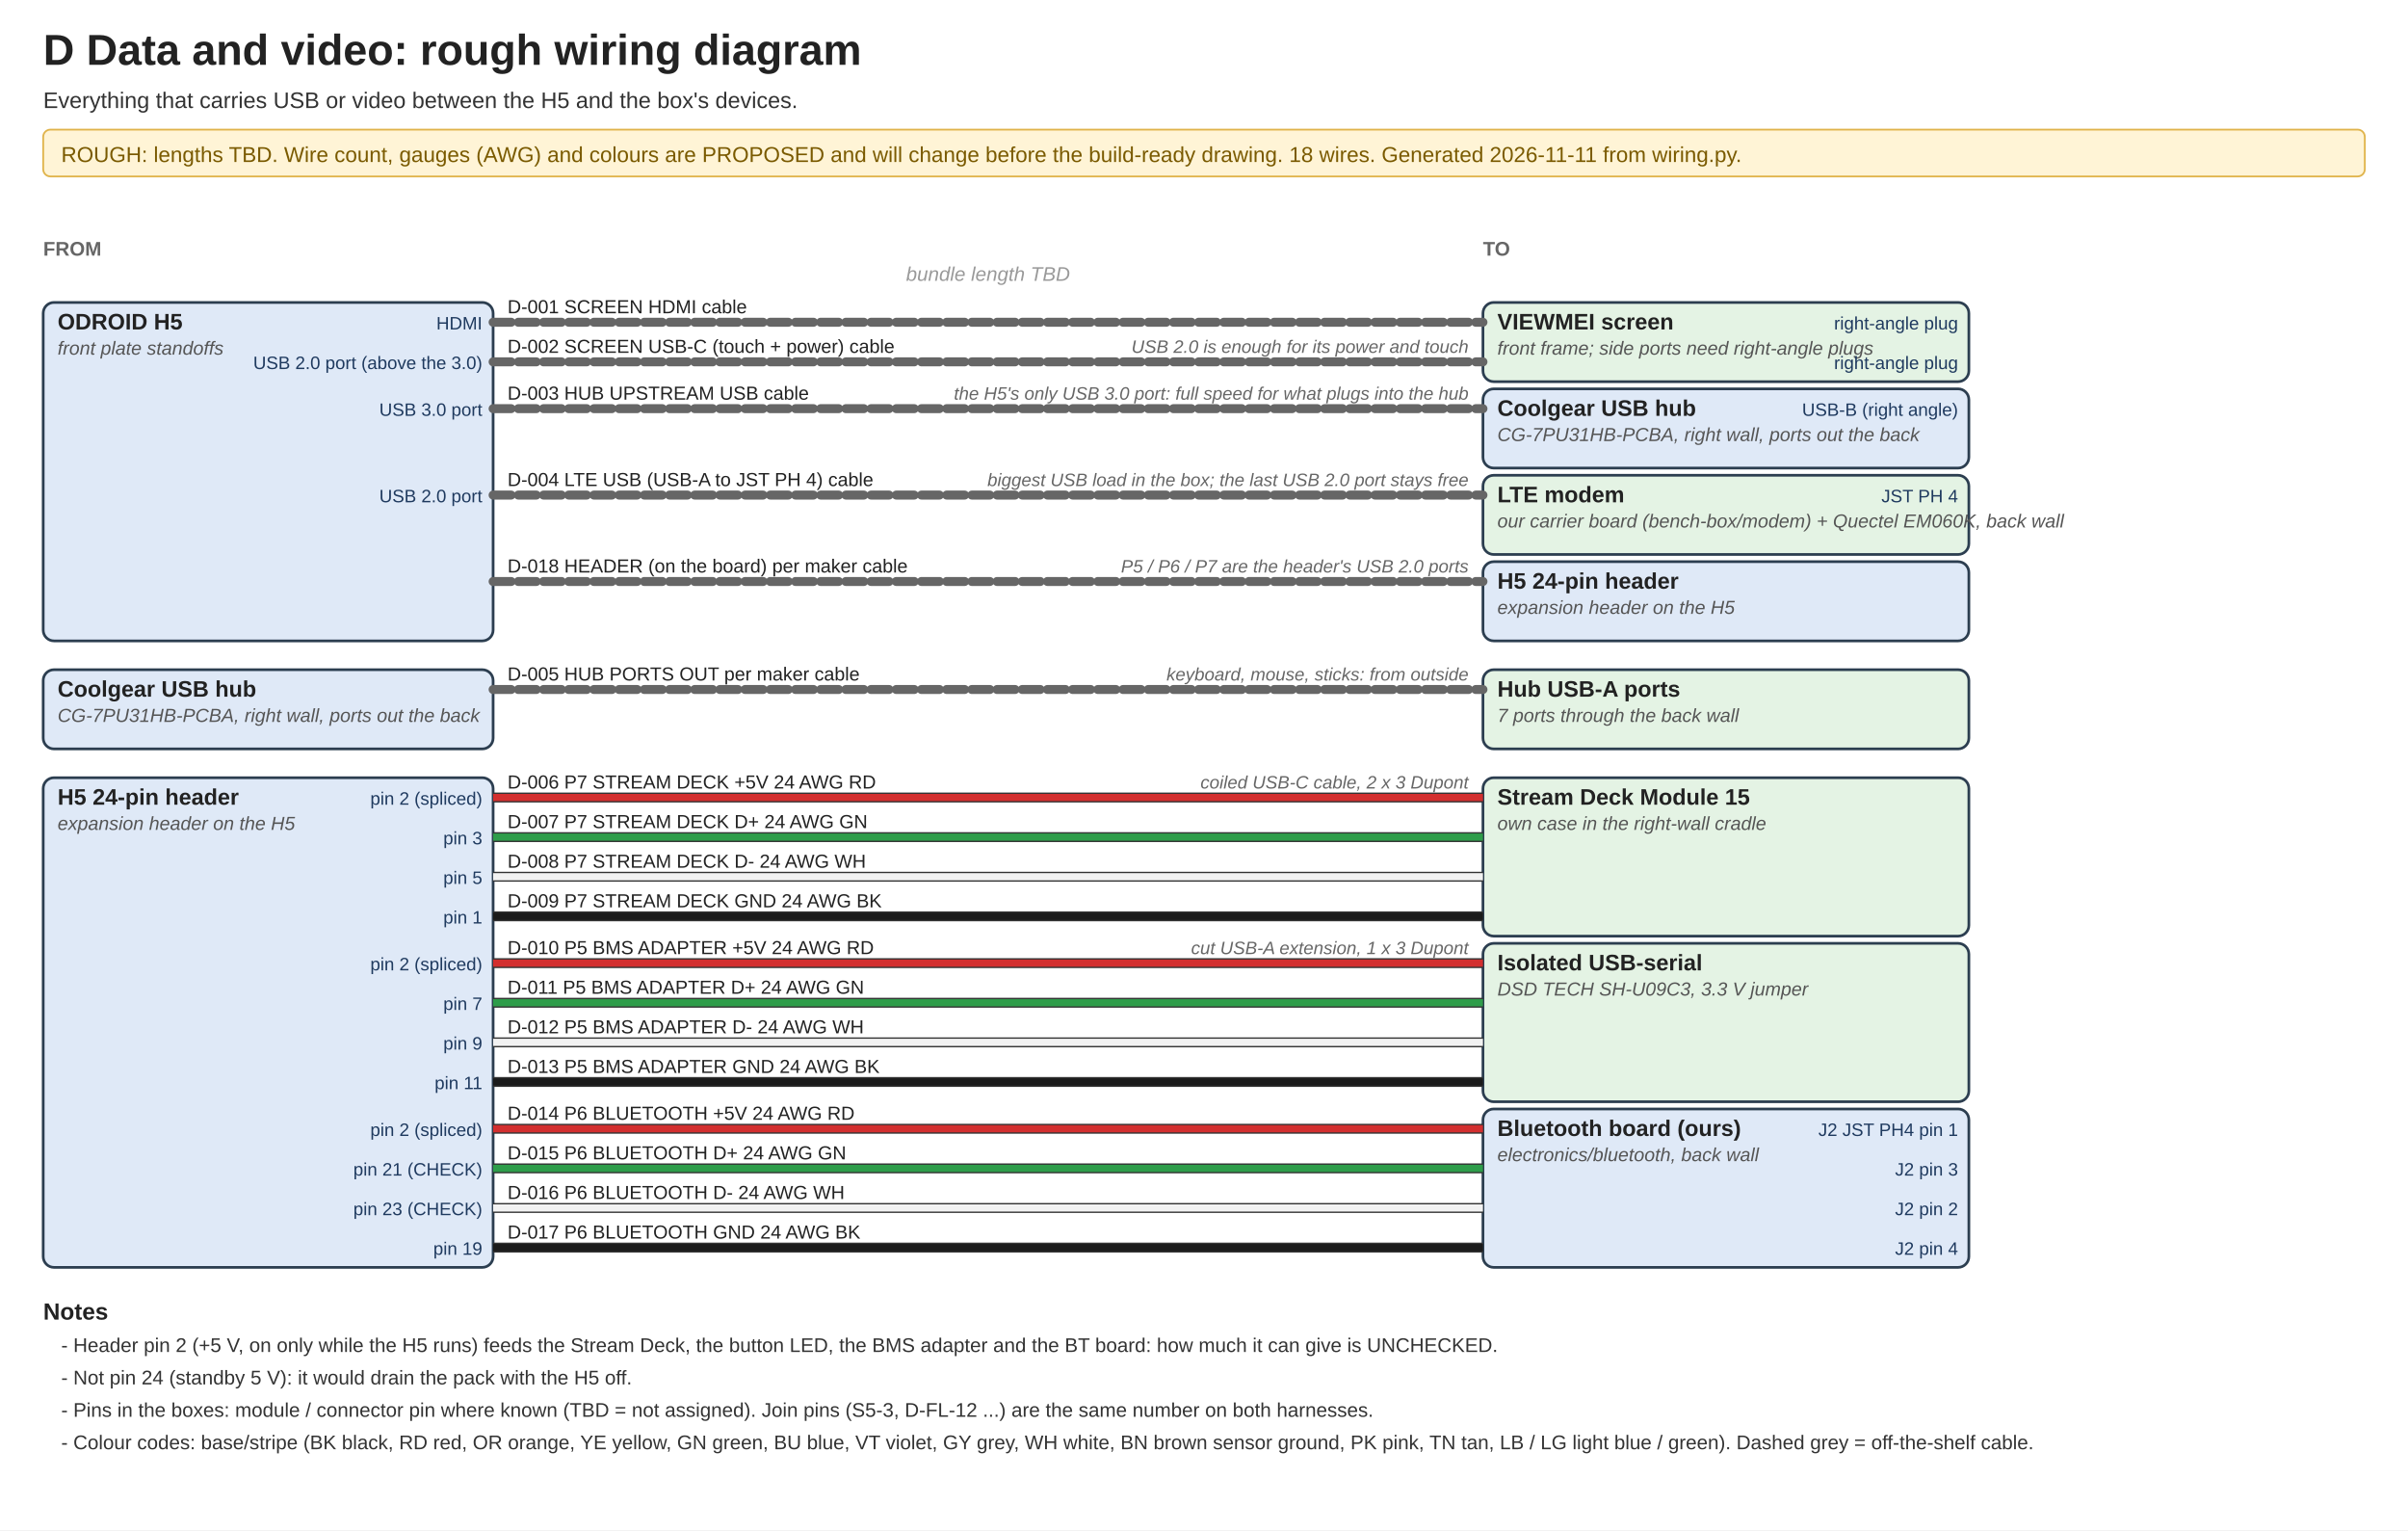
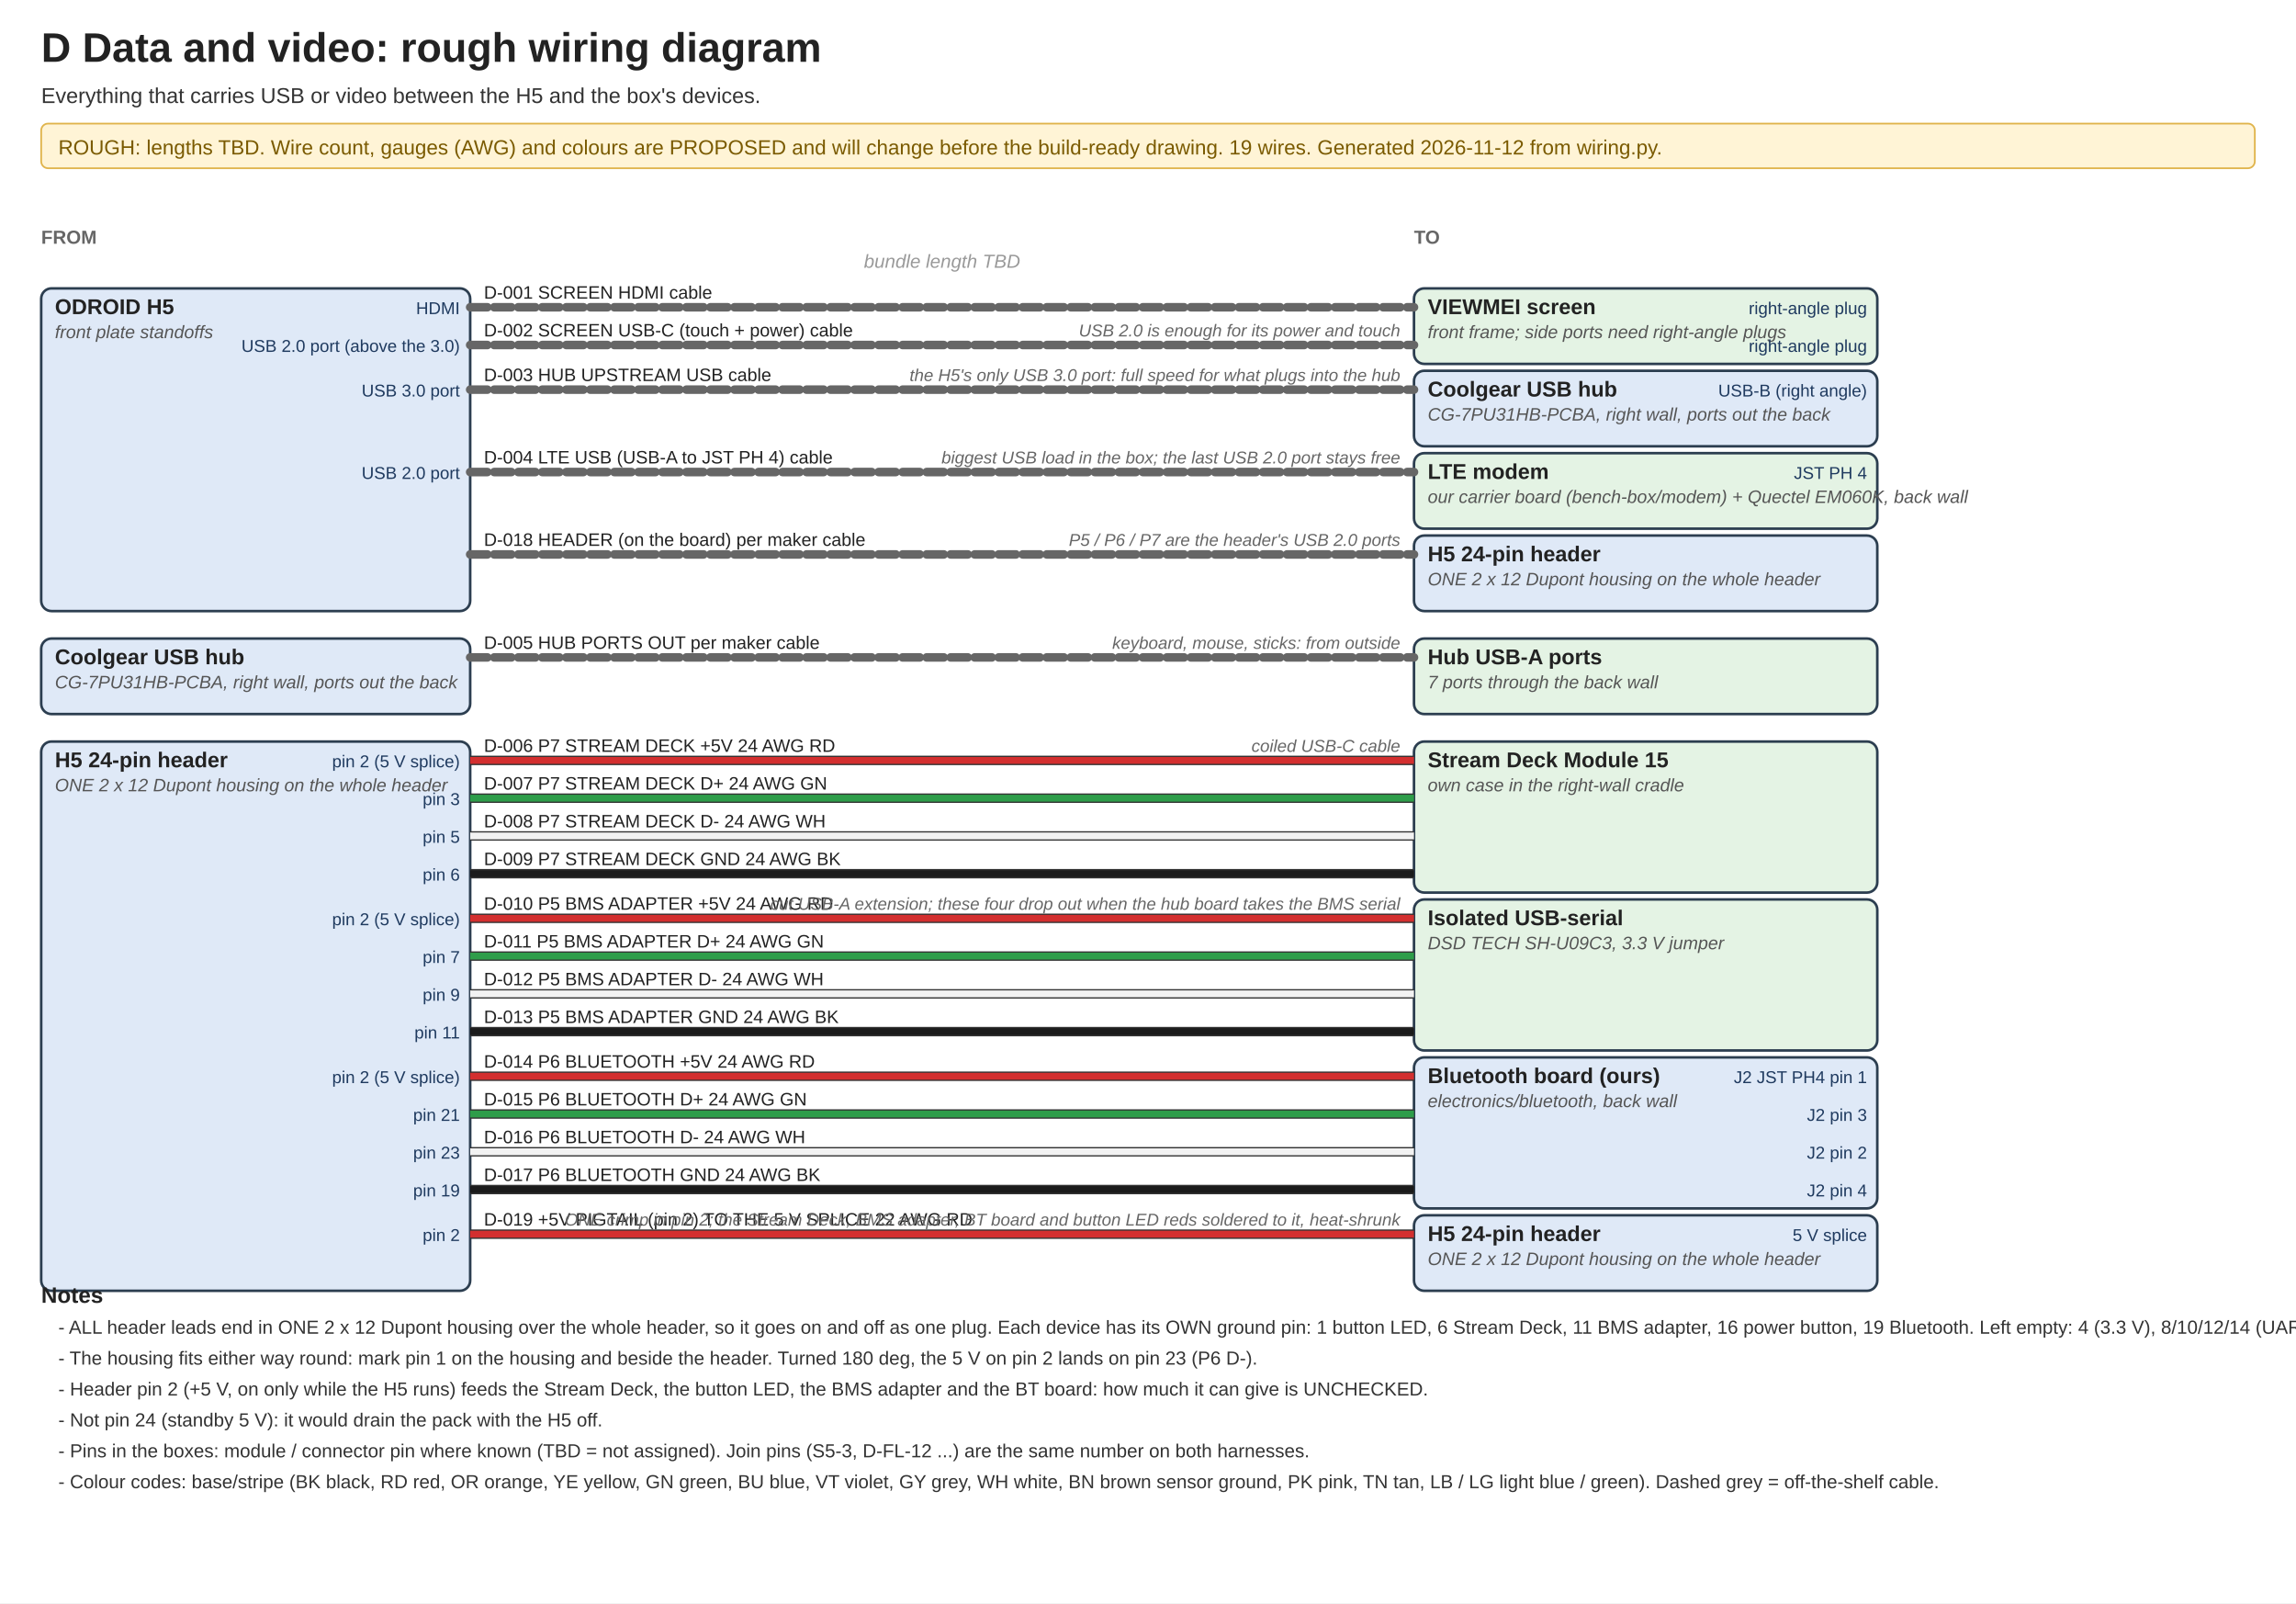
- <svg xmlns="http://www.w3.org/2000/svg" viewBox="0 0 1338 850" width="1338" height="850" font-family="Segoe UI, Arial, sans-serif">
-   <rect width="1338" height="850" fill="#ffffff" />
+ <svg xmlns="http://www.w3.org/2000/svg" viewBox="0 0 1338 934" width="1338" height="934" font-family="Segoe UI, Arial, sans-serif">
+   <rect width="1338" height="934" fill="#ffffff" />
  <text x="24.0" y="36.0" font-size="24" text-anchor="start" font-weight="bold" fill="#222">D  Data and video: rough wiring diagram</text>
  <text x="24.0" y="60.0" font-size="12.5" text-anchor="start" font-weight="normal" fill="#333">Everything that carries USB or video between the H5 and the box's devices.</text>
  <rect x="24" y="72" width="1290" height="26" rx="4" fill="#fff4d6" stroke="#e0b44c" />
-   <text x="34.0" y="90.0" font-size="12" text-anchor="start" font-weight="normal" fill="#7a5a00">ROUGH: lengths TBD. Wire count, gauges (AWG) and colours are PROPOSED and will change before the build-ready drawing. 18 wires. Generated 2026-11-11 from wiring.py.</text>
+   <text x="34.0" y="90.0" font-size="12" text-anchor="start" font-weight="normal" fill="#7a5a00">ROUGH: lengths TBD. Wire count, gauges (AWG) and colours are PROPOSED and will change before the build-ready drawing. 19 wires. Generated 2026-11-12 from wiring.py.</text>
  <text x="24.0" y="142.0" font-size="11" text-anchor="start" font-weight="bold" fill="#666">FROM</text>
  <text x="824.0" y="142.0" font-size="11" text-anchor="start" font-weight="bold" fill="#666">TO</text>
  <text x="549.0" y="156.0" font-size="11" text-anchor="middle" font-weight="normal" fill="#999" font-style="italic">bundle length TBD</text>
  <rect x="24" y="168" width="250" height="188" rx="6" fill="#dfe9f7" stroke="#2c3e50" stroke-width="1.5" />
  <text x="32.0" y="183.0" font-size="12.5" text-anchor="start" font-weight="bold" fill="#222">ODROID H5</text>
  <text x="32.0" y="197.0" font-size="10.5" text-anchor="start" font-weight="normal" fill="#555" font-style="italic">front plate standoffs</text>
  <rect x="24" y="372" width="250" height="44" rx="6" fill="#dfe9f7" stroke="#2c3e50" stroke-width="1.5" />
  <text x="32.0" y="387.0" font-size="12.5" text-anchor="start" font-weight="bold" fill="#222">Coolgear USB hub</text>
  <text x="32.0" y="401.0" font-size="10.5" text-anchor="start" font-weight="normal" fill="#555" font-style="italic">CG-7PU31HB-PCBA, right wall, ports out the back</text>
-   <rect x="24" y="432" width="250" height="272" rx="6" fill="#dfe9f7" stroke="#2c3e50" stroke-width="1.5" />
+   <rect x="24" y="432" width="250" height="320" rx="6" fill="#dfe9f7" stroke="#2c3e50" stroke-width="1.5" />
  <text x="32.0" y="447.0" font-size="12.5" text-anchor="start" font-weight="bold" fill="#222">H5 24-pin header</text>
-   <text x="32.0" y="461.0" font-size="10.5" text-anchor="start" font-weight="normal" fill="#555" font-style="italic">expansion header on the H5</text>
+   <text x="32.0" y="461.0" font-size="10.5" text-anchor="start" font-weight="normal" fill="#555" font-style="italic">ONE 2 x 12 Dupont housing on the whole header</text>
  <rect x="824" y="168" width="270" height="44" rx="6" fill="#e4f3e4" stroke="#2c3e50" stroke-width="1.5" />
  <text x="832.0" y="183.0" font-size="12.5" text-anchor="start" font-weight="bold" fill="#222">VIEWMEI screen</text>
  <text x="832.0" y="197.0" font-size="10.5" text-anchor="start" font-weight="normal" fill="#555" font-style="italic">front frame; side ports need right-angle plugs</text>
  <rect x="824" y="216" width="270" height="44" rx="6" fill="#dfe9f7" stroke="#2c3e50" stroke-width="1.5" />
  <text x="832.0" y="231.0" font-size="12.5" text-anchor="start" font-weight="bold" fill="#222">Coolgear USB hub</text>
  <text x="832.0" y="245.0" font-size="10.5" text-anchor="start" font-weight="normal" fill="#555" font-style="italic">CG-7PU31HB-PCBA, right wall, ports out the back</text>
  <rect x="824" y="264" width="270" height="44" rx="6" fill="#e4f3e4" stroke="#2c3e50" stroke-width="1.5" />
  <text x="832.0" y="279.0" font-size="12.5" text-anchor="start" font-weight="bold" fill="#222">LTE modem</text>
  <text x="832.0" y="293.0" font-size="10.5" text-anchor="start" font-weight="normal" fill="#555" font-style="italic">our carrier board (bench-box/modem) + Quectel EM060K, back wall</text>
  <rect x="824" y="312" width="270" height="44" rx="6" fill="#dfe9f7" stroke="#2c3e50" stroke-width="1.5" />
  <text x="832.0" y="327.0" font-size="12.5" text-anchor="start" font-weight="bold" fill="#222">H5 24-pin header</text>
-   <text x="832.0" y="341.0" font-size="10.5" text-anchor="start" font-weight="normal" fill="#555" font-style="italic">expansion header on the H5</text>
+   <text x="832.0" y="341.0" font-size="10.5" text-anchor="start" font-weight="normal" fill="#555" font-style="italic">ONE 2 x 12 Dupont housing on the whole header</text>
  <rect x="824" y="372" width="270" height="44" rx="6" fill="#e4f3e4" stroke="#2c3e50" stroke-width="1.5" />
  <text x="832.0" y="387.0" font-size="12.5" text-anchor="start" font-weight="bold" fill="#222">Hub USB-A ports</text>
  <text x="832.0" y="401.0" font-size="10.5" text-anchor="start" font-weight="normal" fill="#555" font-style="italic">7 ports through the back wall</text>
  <rect x="824" y="432" width="270" height="88" rx="6" fill="#e4f3e4" stroke="#2c3e50" stroke-width="1.5" />
  <text x="832.0" y="447.0" font-size="12.5" text-anchor="start" font-weight="bold" fill="#222">Stream Deck Module 15</text>
  <text x="832.0" y="461.0" font-size="10.5" text-anchor="start" font-weight="normal" fill="#555" font-style="italic">own case in the right-wall cradle</text>
  <rect x="824" y="524" width="270" height="88" rx="6" fill="#e4f3e4" stroke="#2c3e50" stroke-width="1.5" />
  <text x="832.0" y="539.0" font-size="12.5" text-anchor="start" font-weight="bold" fill="#222">Isolated USB-serial</text>
  <text x="832.0" y="553.0" font-size="10.5" text-anchor="start" font-weight="normal" fill="#555" font-style="italic">DSD TECH SH-U09C3, 3.3 V jumper</text>
  <rect x="824" y="616" width="270" height="88" rx="6" fill="#dfe9f7" stroke="#2c3e50" stroke-width="1.5" />
  <text x="832.0" y="631.0" font-size="12.5" text-anchor="start" font-weight="bold" fill="#222">Bluetooth board (ours)</text>
  <text x="832.0" y="645.0" font-size="10.5" text-anchor="start" font-weight="normal" fill="#555" font-style="italic">electronics/bluetooth, back wall</text>
+   <rect x="824" y="708" width="270" height="44" rx="6" fill="#dfe9f7" stroke="#2c3e50" stroke-width="1.5" />
+   <text x="832.0" y="723.0" font-size="12.5" text-anchor="start" font-weight="bold" fill="#222">H5 24-pin header</text>
+   <text x="832.0" y="737.0" font-size="10.5" text-anchor="start" font-weight="normal" fill="#555" font-style="italic">ONE 2 x 12 Dupont housing on the whole header</text>
  <line x1="274" y1="179.0" x2="824" y2="179.0" stroke="#666" stroke-width="5" stroke-dasharray="10 4" stroke-linecap="round" />
  <text x="282.0" y="174.0" font-size="10.5" text-anchor="start" font-weight="normal" fill="#222">D-001  SCREEN HDMI   cable</text>
  <text x="268.0" y="183.0" font-size="10" text-anchor="end" font-weight="normal" fill="#1f3a5f">HDMI</text>
  <text x="1088.0" y="183.0" font-size="10" text-anchor="end" font-weight="normal" fill="#1f3a5f">right-angle plug</text>
  <line x1="274" y1="201.0" x2="824" y2="201.0" stroke="#666" stroke-width="5" stroke-dasharray="10 4" stroke-linecap="round" />
  <text x="282.0" y="196.0" font-size="10.5" text-anchor="start" font-weight="normal" fill="#222">D-002  SCREEN USB-C (touch + power)   cable</text>
  <text x="816.0" y="196.0" font-size="10" text-anchor="end" font-weight="normal" fill="#666" font-style="italic">USB 2.0 is enough for its power and touch</text>
  <text x="268.0" y="205.0" font-size="10" text-anchor="end" font-weight="normal" fill="#1f3a5f">USB 2.0 port (above the 3.0)</text>
  <text x="1088.0" y="205.0" font-size="10" text-anchor="end" font-weight="normal" fill="#1f3a5f">right-angle plug</text>
  <line x1="274" y1="227.0" x2="824" y2="227.0" stroke="#666" stroke-width="5" stroke-dasharray="10 4" stroke-linecap="round" />
  <text x="282.0" y="222.0" font-size="10.5" text-anchor="start" font-weight="normal" fill="#222">D-003  HUB UPSTREAM USB   cable</text>
  <text x="816.0" y="222.0" font-size="10" text-anchor="end" font-weight="normal" fill="#666" font-style="italic">the H5's only USB 3.0 port: full speed for what plugs into the hub</text>
  <text x="268.0" y="231.0" font-size="10" text-anchor="end" font-weight="normal" fill="#1f3a5f">USB 3.0 port</text>
  <text x="1088.0" y="231.0" font-size="10" text-anchor="end" font-weight="normal" fill="#1f3a5f">USB-B (right angle)</text>
  <line x1="274" y1="275.0" x2="824" y2="275.0" stroke="#666" stroke-width="5" stroke-dasharray="10 4" stroke-linecap="round" />
  <text x="282.0" y="270.0" font-size="10.5" text-anchor="start" font-weight="normal" fill="#222">D-004  LTE USB (USB-A to JST PH 4)   cable</text>
  <text x="816.0" y="270.0" font-size="10" text-anchor="end" font-weight="normal" fill="#666" font-style="italic">biggest USB load in the box; the last USB 2.0 port stays free</text>
  <text x="268.0" y="279.0" font-size="10" text-anchor="end" font-weight="normal" fill="#1f3a5f">USB 2.0 port</text>
  <text x="1088.0" y="279.0" font-size="10" text-anchor="end" font-weight="normal" fill="#1f3a5f">JST PH 4</text>
  <line x1="274" y1="323.0" x2="824" y2="323.0" stroke="#666" stroke-width="5" stroke-dasharray="10 4" stroke-linecap="round" />
  <text x="282.0" y="318.0" font-size="10.5" text-anchor="start" font-weight="normal" fill="#222">D-018  HEADER (on the board)   per maker   cable</text>
  <text x="816.0" y="318.0" font-size="10" text-anchor="end" font-weight="normal" fill="#666" font-style="italic">P5 / P6 / P7 are the header's USB 2.0 ports</text>
  <line x1="274" y1="383.0" x2="824" y2="383.0" stroke="#666" stroke-width="5" stroke-dasharray="10 4" stroke-linecap="round" />
  <text x="282.0" y="378.0" font-size="10.5" text-anchor="start" font-weight="normal" fill="#222">D-005  HUB PORTS OUT   per maker   cable</text>
  <text x="816.0" y="378.0" font-size="10" text-anchor="end" font-weight="normal" fill="#666" font-style="italic">keyboard, mouse, sticks: from outside</text>
  <line x1="274" y1="443.0" x2="824" y2="443.0" stroke="#333" stroke-width="5.5" />
  <line x1="274" y1="443.0" x2="824" y2="443.0" stroke="#d32f2f" stroke-width="4" />
  <text x="282.0" y="438.0" font-size="10.5" text-anchor="start" font-weight="normal" fill="#222">D-006  P7 STREAM DECK +5V   24 AWG   RD</text>
-   <text x="816.0" y="438.0" font-size="10" text-anchor="end" font-weight="normal" fill="#666" font-style="italic">coiled USB-C cable, 2 x 3 Dupont</text>
-   <text x="268.0" y="447.0" font-size="10" text-anchor="end" font-weight="normal" fill="#1f3a5f">pin 2 (spliced)</text>
+   <text x="816.0" y="438.0" font-size="10" text-anchor="end" font-weight="normal" fill="#666" font-style="italic">coiled USB-C cable</text>
+   <text x="268.0" y="447.0" font-size="10" text-anchor="end" font-weight="normal" fill="#1f3a5f">pin 2 (5 V splice)</text>
  <line x1="274" y1="465.0" x2="824" y2="465.0" stroke="#333" stroke-width="5.5" />
  <line x1="274" y1="465.0" x2="824" y2="465.0" stroke="#2e9d4a" stroke-width="4" />
  <text x="282.0" y="460.0" font-size="10.5" text-anchor="start" font-weight="normal" fill="#222">D-007  P7 STREAM DECK D+   24 AWG   GN</text>
  <text x="268.0" y="469.0" font-size="10" text-anchor="end" font-weight="normal" fill="#1f3a5f">pin 3</text>
  <line x1="274" y1="487.0" x2="824" y2="487.0" stroke="#333" stroke-width="5.5" />
  <line x1="274" y1="487.0" x2="824" y2="487.0" stroke="#f2f2f2" stroke-width="4" />
  <text x="282.0" y="482.0" font-size="10.5" text-anchor="start" font-weight="normal" fill="#222">D-008  P7 STREAM DECK D-   24 AWG   WH</text>
  <text x="268.0" y="491.0" font-size="10" text-anchor="end" font-weight="normal" fill="#1f3a5f">pin 5</text>
  <line x1="274" y1="509.0" x2="824" y2="509.0" stroke="#333" stroke-width="5.5" />
  <line x1="274" y1="509.0" x2="824" y2="509.0" stroke="#1b1b1b" stroke-width="4" />
  <text x="282.0" y="504.0" font-size="10.5" text-anchor="start" font-weight="normal" fill="#222">D-009  P7 STREAM DECK GND   24 AWG   BK</text>
-   <text x="268.0" y="513.0" font-size="10" text-anchor="end" font-weight="normal" fill="#1f3a5f">pin 1</text>
+   <text x="268.0" y="513.0" font-size="10" text-anchor="end" font-weight="normal" fill="#1f3a5f">pin 6</text>
  <line x1="274" y1="535.0" x2="824" y2="535.0" stroke="#333" stroke-width="5.5" />
  <line x1="274" y1="535.0" x2="824" y2="535.0" stroke="#d32f2f" stroke-width="4" />
  <text x="282.0" y="530.0" font-size="10.5" text-anchor="start" font-weight="normal" fill="#222">D-010  P5 BMS ADAPTER +5V   24 AWG   RD</text>
-   <text x="816.0" y="530.0" font-size="10" text-anchor="end" font-weight="normal" fill="#666" font-style="italic">cut USB-A extension, 1 x 3 Dupont</text>
-   <text x="268.0" y="539.0" font-size="10" text-anchor="end" font-weight="normal" fill="#1f3a5f">pin 2 (spliced)</text>
+   <text x="816.0" y="530.0" font-size="10" text-anchor="end" font-weight="normal" fill="#666" font-style="italic">cut USB-A extension; these four drop out when the hub board takes the BMS serial</text>
+   <text x="268.0" y="539.0" font-size="10" text-anchor="end" font-weight="normal" fill="#1f3a5f">pin 2 (5 V splice)</text>
  <line x1="274" y1="557.0" x2="824" y2="557.0" stroke="#333" stroke-width="5.5" />
  <line x1="274" y1="557.0" x2="824" y2="557.0" stroke="#2e9d4a" stroke-width="4" />
  <text x="282.0" y="552.0" font-size="10.5" text-anchor="start" font-weight="normal" fill="#222">D-011  P5 BMS ADAPTER D+   24 AWG   GN</text>
  <text x="268.0" y="561.0" font-size="10" text-anchor="end" font-weight="normal" fill="#1f3a5f">pin 7</text>
  <line x1="274" y1="579.0" x2="824" y2="579.0" stroke="#333" stroke-width="5.5" />
  <line x1="274" y1="579.0" x2="824" y2="579.0" stroke="#f2f2f2" stroke-width="4" />
  <text x="282.0" y="574.0" font-size="10.5" text-anchor="start" font-weight="normal" fill="#222">D-012  P5 BMS ADAPTER D-   24 AWG   WH</text>
  <text x="268.0" y="583.0" font-size="10" text-anchor="end" font-weight="normal" fill="#1f3a5f">pin 9</text>
  <line x1="274" y1="601.0" x2="824" y2="601.0" stroke="#333" stroke-width="5.5" />
  <line x1="274" y1="601.0" x2="824" y2="601.0" stroke="#1b1b1b" stroke-width="4" />
  <text x="282.0" y="596.0" font-size="10.5" text-anchor="start" font-weight="normal" fill="#222">D-013  P5 BMS ADAPTER GND   24 AWG   BK</text>
  <text x="268.0" y="605.0" font-size="10" text-anchor="end" font-weight="normal" fill="#1f3a5f">pin 11</text>
  <line x1="274" y1="627.0" x2="824" y2="627.0" stroke="#333" stroke-width="5.5" />
  <line x1="274" y1="627.0" x2="824" y2="627.0" stroke="#d32f2f" stroke-width="4" />
  <text x="282.0" y="622.0" font-size="10.5" text-anchor="start" font-weight="normal" fill="#222">D-014  P6 BLUETOOTH +5V   24 AWG   RD</text>
-   <text x="268.0" y="631.0" font-size="10" text-anchor="end" font-weight="normal" fill="#1f3a5f">pin 2 (spliced)</text>
+   <text x="268.0" y="631.0" font-size="10" text-anchor="end" font-weight="normal" fill="#1f3a5f">pin 2 (5 V splice)</text>
  <text x="1088.0" y="631.0" font-size="10" text-anchor="end" font-weight="normal" fill="#1f3a5f">J2 JST PH4 pin 1</text>
  <line x1="274" y1="649.0" x2="824" y2="649.0" stroke="#333" stroke-width="5.5" />
  <line x1="274" y1="649.0" x2="824" y2="649.0" stroke="#2e9d4a" stroke-width="4" />
  <text x="282.0" y="644.0" font-size="10.5" text-anchor="start" font-weight="normal" fill="#222">D-015  P6 BLUETOOTH D+   24 AWG   GN</text>
-   <text x="268.0" y="653.0" font-size="10" text-anchor="end" font-weight="normal" fill="#1f3a5f">pin 21 (CHECK)</text>
+   <text x="268.0" y="653.0" font-size="10" text-anchor="end" font-weight="normal" fill="#1f3a5f">pin 21</text>
  <text x="1088.0" y="653.0" font-size="10" text-anchor="end" font-weight="normal" fill="#1f3a5f">J2 pin 3</text>
  <line x1="274" y1="671.0" x2="824" y2="671.0" stroke="#333" stroke-width="5.5" />
  <line x1="274" y1="671.0" x2="824" y2="671.0" stroke="#f2f2f2" stroke-width="4" />
  <text x="282.0" y="666.0" font-size="10.5" text-anchor="start" font-weight="normal" fill="#222">D-016  P6 BLUETOOTH D-   24 AWG   WH</text>
-   <text x="268.0" y="675.0" font-size="10" text-anchor="end" font-weight="normal" fill="#1f3a5f">pin 23 (CHECK)</text>
+   <text x="268.0" y="675.0" font-size="10" text-anchor="end" font-weight="normal" fill="#1f3a5f">pin 23</text>
  <text x="1088.0" y="675.0" font-size="10" text-anchor="end" font-weight="normal" fill="#1f3a5f">J2 pin 2</text>
  <line x1="274" y1="693.0" x2="824" y2="693.0" stroke="#333" stroke-width="5.5" />
  <line x1="274" y1="693.0" x2="824" y2="693.0" stroke="#1b1b1b" stroke-width="4" />
  <text x="282.0" y="688.0" font-size="10.5" text-anchor="start" font-weight="normal" fill="#222">D-017  P6 BLUETOOTH GND   24 AWG   BK</text>
  <text x="268.0" y="697.0" font-size="10" text-anchor="end" font-weight="normal" fill="#1f3a5f">pin 19</text>
  <text x="1088.0" y="697.0" font-size="10" text-anchor="end" font-weight="normal" fill="#1f3a5f">J2 pin 4</text>
-   <text x="24.0" y="733.0" font-size="13" text-anchor="start" font-weight="bold" fill="#222">Notes</text>
-   <text x="34.0" y="751.0" font-size="11" text-anchor="start" font-weight="normal" fill="#333">- Header pin 2 (+5 V, on only while the H5 runs) feeds the Stream Deck, the button LED, the BMS adapter and the BT board: how much it can give is UNCHECKED.</text>
-   <text x="34.0" y="769.0" font-size="11" text-anchor="start" font-weight="normal" fill="#333">- Not pin 24 (standby 5 V): it would drain the pack with the H5 off.</text>
-   <text x="34.0" y="787.0" font-size="11" text-anchor="start" font-weight="normal" fill="#333">- Pins in the boxes: module / connector pin where known (TBD = not assigned). Join pins (S5-3, D-FL-12 ...) are the same number on both harnesses.</text>
-   <text x="34.0" y="805.0" font-size="11" text-anchor="start" font-weight="normal" fill="#333">- Colour codes: base/stripe (BK black, RD red, OR orange, YE yellow, GN green, BU blue, VT violet, GY grey, WH white, BN brown sensor ground, PK pink, TN tan, LB / LG light blue / green). Dashed grey = off-the-shelf cable.</text>
+   <line x1="274" y1="719.0" x2="824" y2="719.0" stroke="#333" stroke-width="5.5" />
+   <line x1="274" y1="719.0" x2="824" y2="719.0" stroke="#d32f2f" stroke-width="4" />
+   <text x="282.0" y="714.0" font-size="10.5" text-anchor="start" font-weight="normal" fill="#222">D-019  +5V PIGTAIL (pin 2) TO THE 5 V SPLICE   22 AWG   RD</text>
+   <text x="816.0" y="714.0" font-size="10" text-anchor="end" font-weight="normal" fill="#666" font-style="italic">ONE crimp in pin 2; the Stream Deck, BMS adapter, BT board and button LED reds soldered to it, heat-shrunk</text>
+   <text x="268.0" y="723.0" font-size="10" text-anchor="end" font-weight="normal" fill="#1f3a5f">pin 2</text>
+   <text x="1088.0" y="723.0" font-size="10" text-anchor="end" font-weight="normal" fill="#1f3a5f">5 V splice</text>
+   <text x="24.0" y="759.0" font-size="13" text-anchor="start" font-weight="bold" fill="#222">Notes</text>
+   <text x="34.0" y="777.0" font-size="11" text-anchor="start" font-weight="normal" fill="#333">- ALL header leads end in ONE 2 x 12 Dupont housing over the whole header, so it goes on and off as one plug. Each device has its OWN ground pin: 1 button LED, 6 Stream Deck, 11 BMS adapter, 16 power button, 19 Bluetooth. Left empty: 4 (3.3 V), 8/10/12/14 (UART), 13/15/18/20 (I2C), 22 (CEC), 24 (standby 5 V).</text>
+   <text x="34.0" y="795.0" font-size="11" text-anchor="start" font-weight="normal" fill="#333">- The housing fits either way round: mark pin 1 on the housing and beside the header. Turned 180 deg, the 5 V on pin 2 lands on pin 23 (P6 D-).</text>
+   <text x="34.0" y="813.0" font-size="11" text-anchor="start" font-weight="normal" fill="#333">- Header pin 2 (+5 V, on only while the H5 runs) feeds the Stream Deck, the button LED, the BMS adapter and the BT board: how much it can give is UNCHECKED.</text>
+   <text x="34.0" y="831.0" font-size="11" text-anchor="start" font-weight="normal" fill="#333">- Not pin 24 (standby 5 V): it would drain the pack with the H5 off.</text>
+   <text x="34.0" y="849.0" font-size="11" text-anchor="start" font-weight="normal" fill="#333">- Pins in the boxes: module / connector pin where known (TBD = not assigned). Join pins (S5-3, D-FL-12 ...) are the same number on both harnesses.</text>
+   <text x="34.0" y="867.0" font-size="11" text-anchor="start" font-weight="normal" fill="#333">- Colour codes: base/stripe (BK black, RD red, OR orange, YE yellow, GN green, BU blue, VT violet, GY grey, WH white, BN brown sensor ground, PK pink, TN tan, LB / LG light blue / green). Dashed grey = off-the-shelf cable.</text>
</svg>
